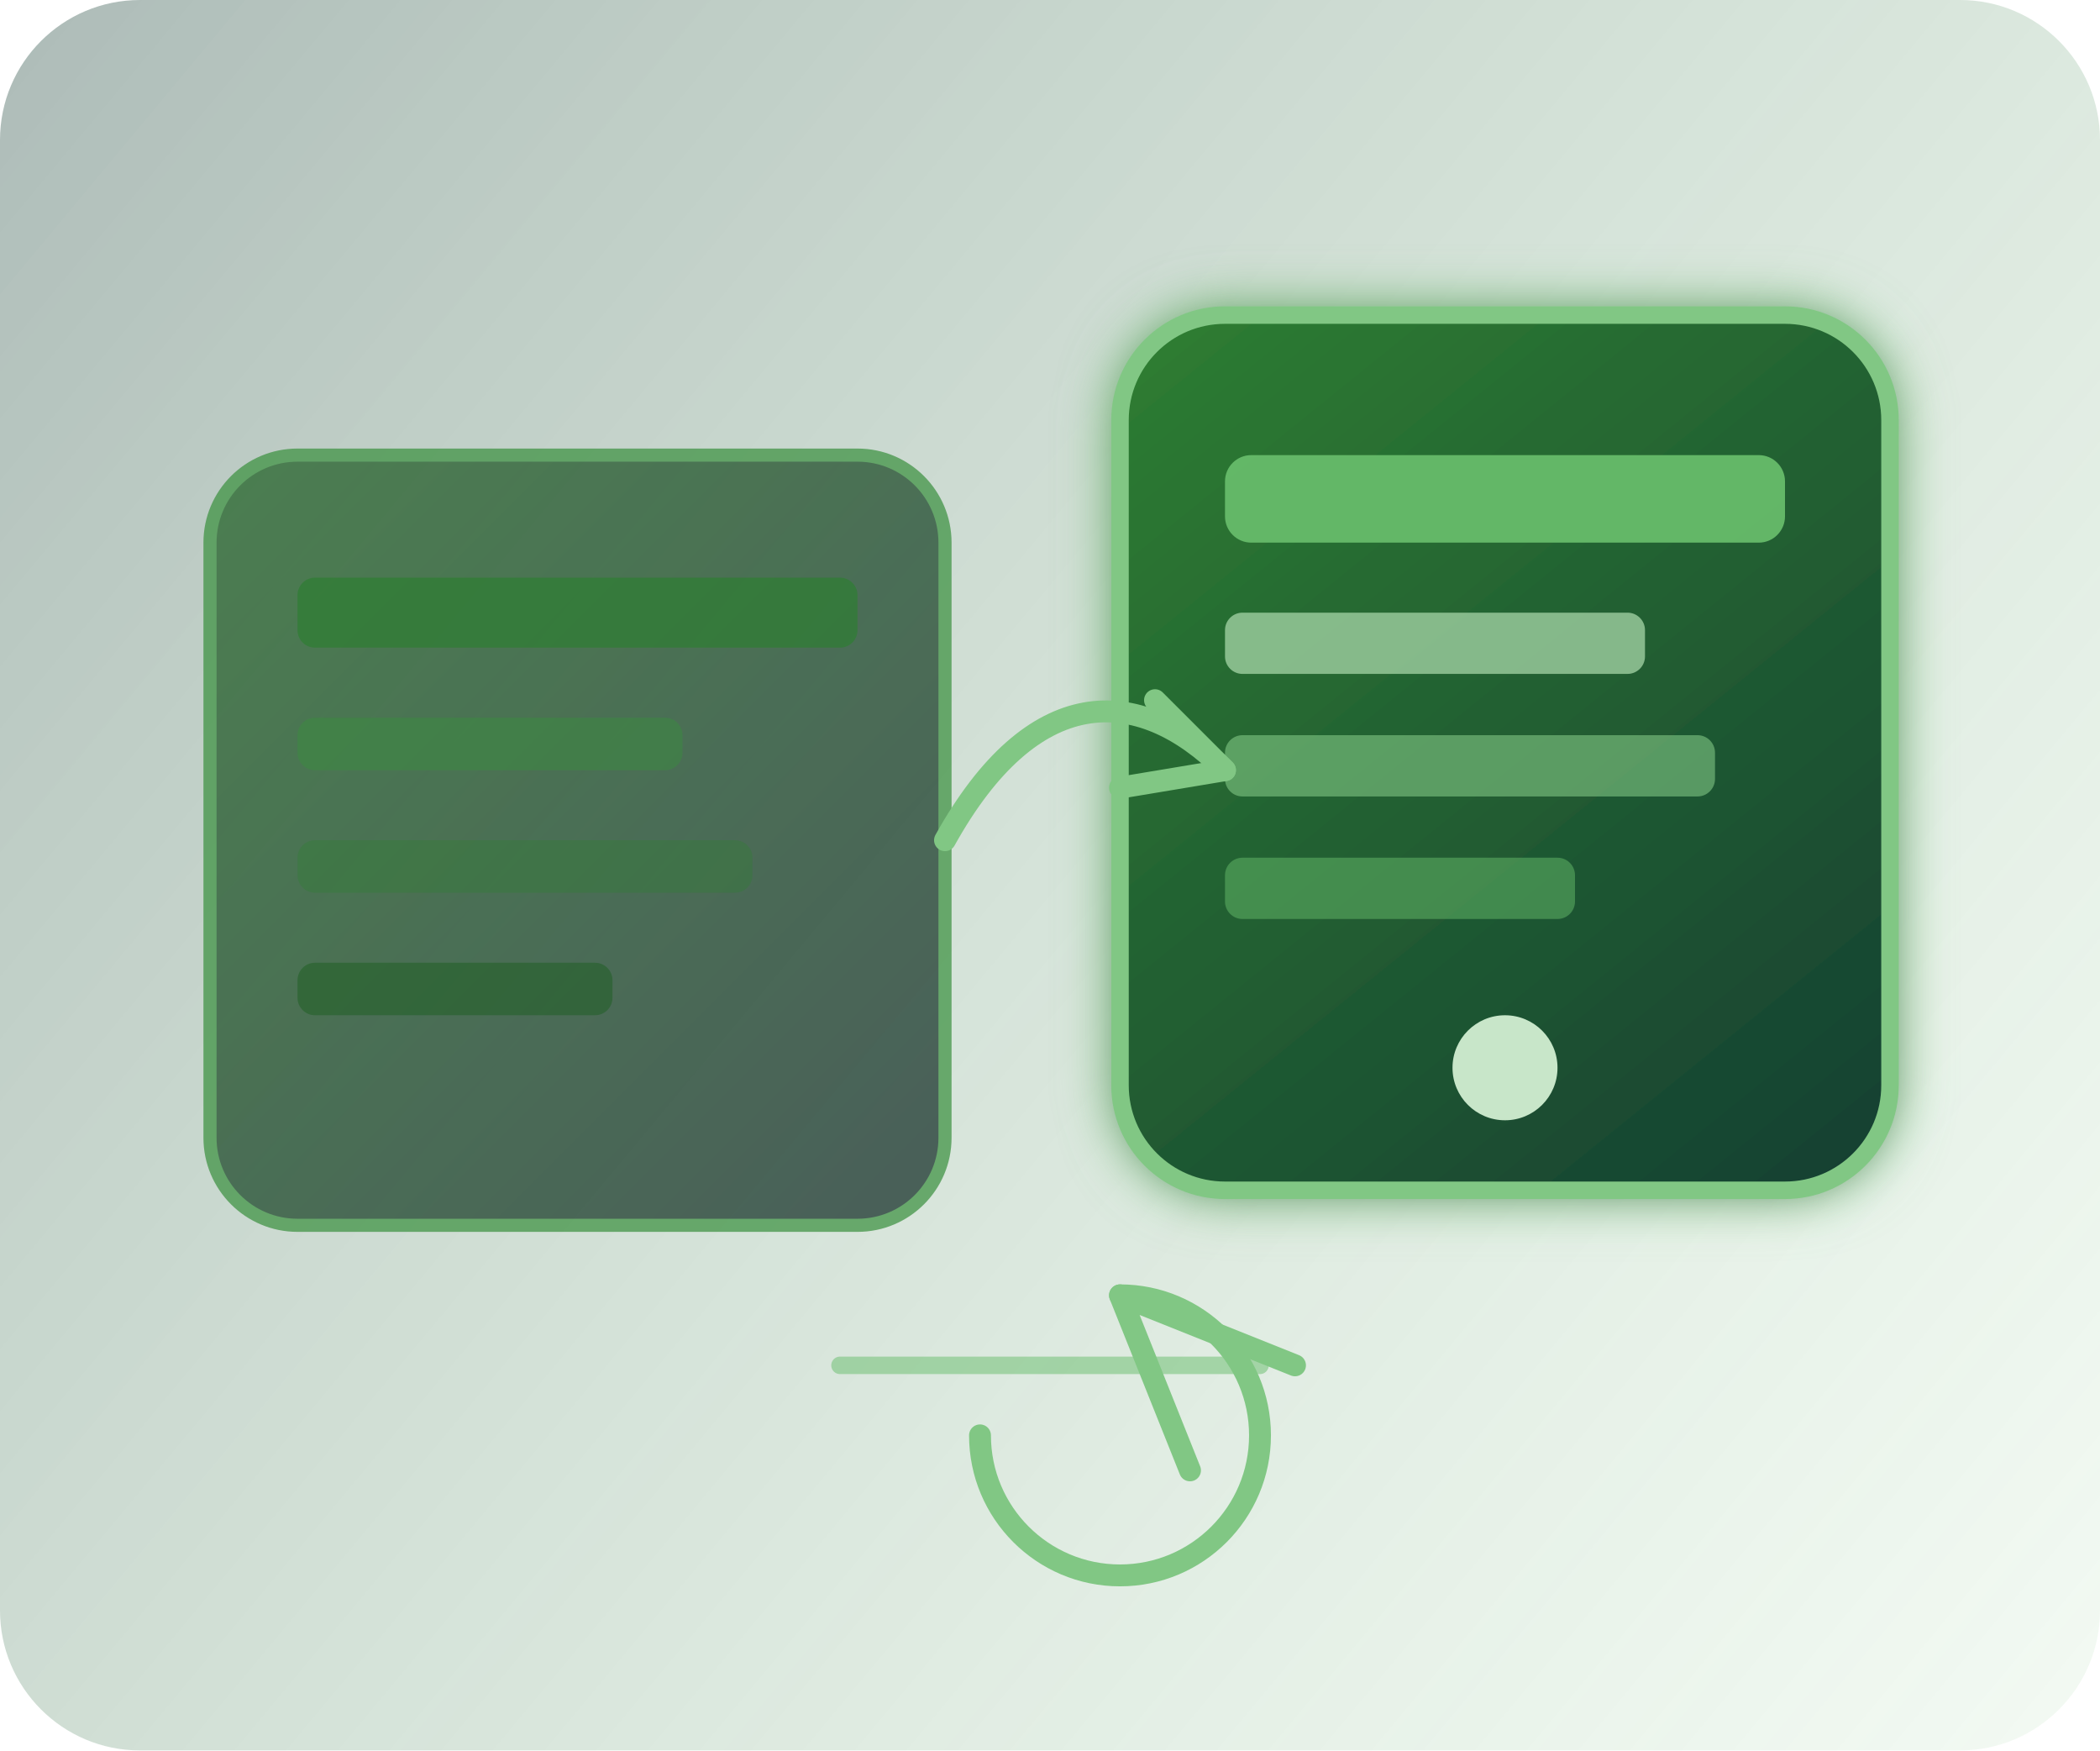
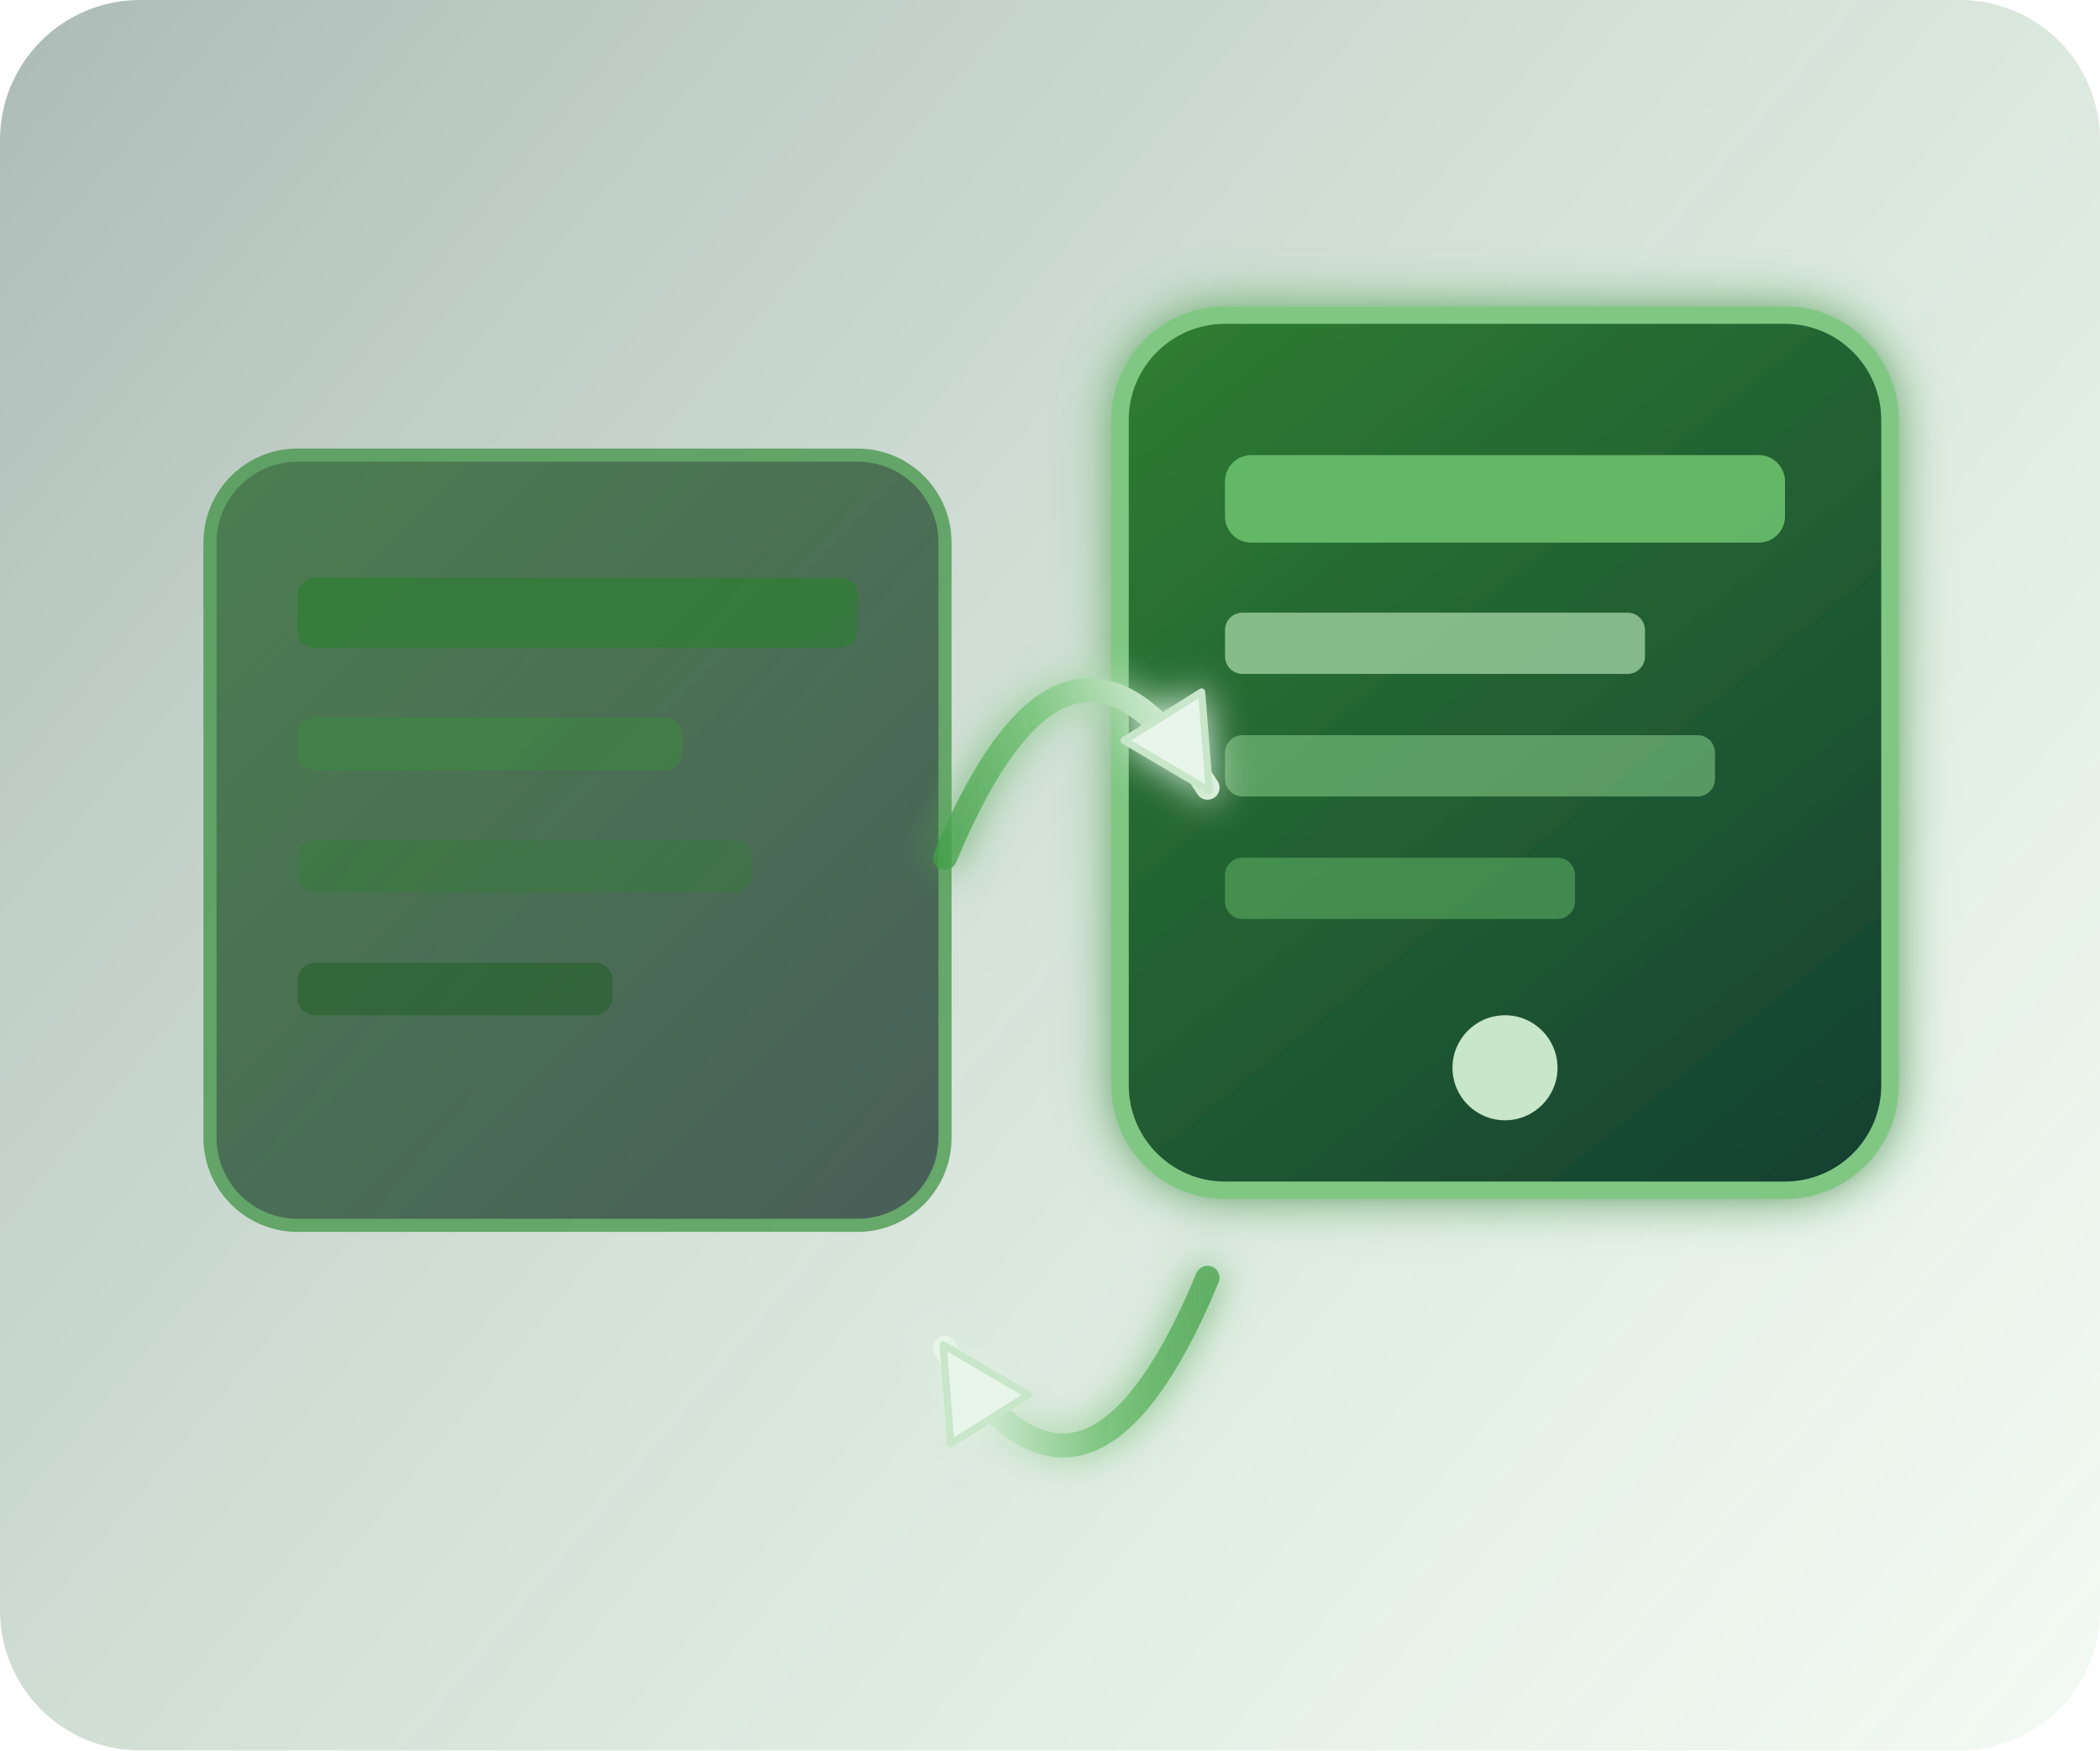
<svg xmlns="http://www.w3.org/2000/svg" viewBox="0 0 240 200" fill="none">
  <defs>
    <linearGradient id="dr-bg" x1="0" y1="0" x2="240" y2="200" gradientUnits="userSpaceOnUse">
      <stop stop-color="#143d32" stop-opacity="0.35" />
      <stop offset="1" stop-color="#66bb6a" stop-opacity="0.08" />
    </linearGradient>
    <linearGradient id="dr-old" x1="28" y1="48" x2="108" y2="128" gradientUnits="userSpaceOnUse">
      <stop stop-color="#1b5e20" />
      <stop offset="1" stop-color="#0d2821" />
    </linearGradient>
    <linearGradient id="dr-new" x1="132" y1="36" x2="216" y2="140" gradientUnits="userSpaceOnUse">
      <stop stop-color="#2e7d32" />
      <stop offset="1" stop-color="#143d32" />
    </linearGradient>
    <filter id="dr-glow" x="-20%" y="-20%" width="140%" height="140%">
      <feGaussianBlur stdDeviation="3" result="blur" />
      <feMerge>
        <feMergeNode in="blur" />
        <feMergeNode in="SourceGraphic" />
      </feMerge>
    </filter>
+     <linearGradient id="dr-arrow-top" x1="108" y1="98" x2="140" y2="86" gradientUnits="userSpaceOnUse">
+       <stop offset="0%" stop-color="#43a047" stop-opacity="0.75" />
+       <stop offset="45%" stop-color="#81c784" />
+       <stop offset="100%" stop-color="#e8f5e9" />
+     </linearGradient>
+     <linearGradient id="dr-arrow-bottom" x1="140" y1="142" x2="108" y2="142" gradientUnits="userSpaceOnUse">
+       <stop offset="0%" stop-color="#43a047" stop-opacity="0.75" />
+       <stop offset="45%" stop-color="#81c784" />
+       <stop offset="100%" stop-color="#e8f5e9" />
+     </linearGradient>
+     <filter id="dr-arrow-glow" x="-40%" y="-40%" width="180%" height="180%">
+       <feGaussianBlur in="SourceGraphic" stdDeviation="2.2" result="blur" />
+       <feMerge>
+         <feMergeNode in="blur" />
+         <feMergeNode in="SourceGraphic" />
+       </feMerge>
+     </filter>
+     <marker id="dr-head" viewBox="0 0 10 10" refX="8.5" refY="5" markerWidth="5" markerHeight="5" orient="auto">
+       <path d="M1.5 1.2 L8.8 5 L1.5 8.8 Z" fill="#e8f5e9" stroke="#c8e6c9" stroke-width="0.6" stroke-linejoin="round" />
+     </marker>
  </defs>
  <rect width="240" height="200" fill="url(#dr-bg)" rx="16" />
  <rect x="24" y="52" width="84" height="88" rx="10" fill="url(#dr-old)" stroke="#388e3c" stroke-width="1.5" opacity="0.7" />
  <rect x="34" y="66" width="64" height="8" rx="2" fill="#2e7d32" opacity="0.7" />
  <rect x="34" y="82" width="44" height="6" rx="2" fill="#388e3c" opacity="0.45" />
  <rect x="34" y="96" width="52" height="6" rx="2" fill="#2e7d32" opacity="0.35" />
  <rect x="34" y="110" width="36" height="6" rx="2" fill="#1b5e20" opacity="0.5" />
  <rect x="128" y="36" width="88" height="100" rx="12" fill="url(#dr-new)" stroke="#81c784" stroke-width="2" filter="url(#dr-glow)" />
  <rect x="140" y="52" width="64" height="10" rx="3" fill="#66bb6a" opacity="0.95" />
  <rect x="140" y="70" width="48" height="7" rx="2" fill="#a5d6a7" opacity="0.75" />
  <rect x="140" y="84" width="56" height="7" rx="2" fill="#81c784" opacity="0.6" />
  <rect x="140" y="98" width="40" height="7" rx="2" fill="#66bb6a" opacity="0.5" />
  <circle cx="172" cy="122" r="6" fill="#c8e6c9" />
-   <path d="M108 96 C118 78 130 78 140 88" stroke="#81c784" stroke-width="2.5" stroke-linecap="round" fill="none" />
-   <path d="M132 80 L140 88 L128 90" stroke="#81c784" stroke-width="2.5" stroke-linecap="round" stroke-linejoin="round" fill="none" />
-   <path d="M96 156 H144" stroke="#66bb6a" stroke-width="2" stroke-linecap="round" opacity="0.5" />
-   <path d="M128 148 A16 16 0 1 1 112 164" stroke="#81c784" stroke-width="2.5" stroke-linecap="round" fill="none" />
-   <path d="M148 156 L128 148 L136 168" stroke="#81c784" stroke-width="2.5" stroke-linecap="round" stroke-linejoin="round" fill="none" />
+   <g filter="url(#dr-arrow-glow)">
+     <path d="M108 98 C118 74 128 74 138 90" stroke="url(#dr-arrow-top)" stroke-width="2.75" stroke-linecap="round" fill="none" marker-end="url(#dr-head)" />
+     <path d="M138 146 C128 170 118 170 108 154" stroke="url(#dr-arrow-bottom)" stroke-width="2.75" stroke-linecap="round" fill="none" marker-end="url(#dr-head)" />
+   </g>
</svg>
